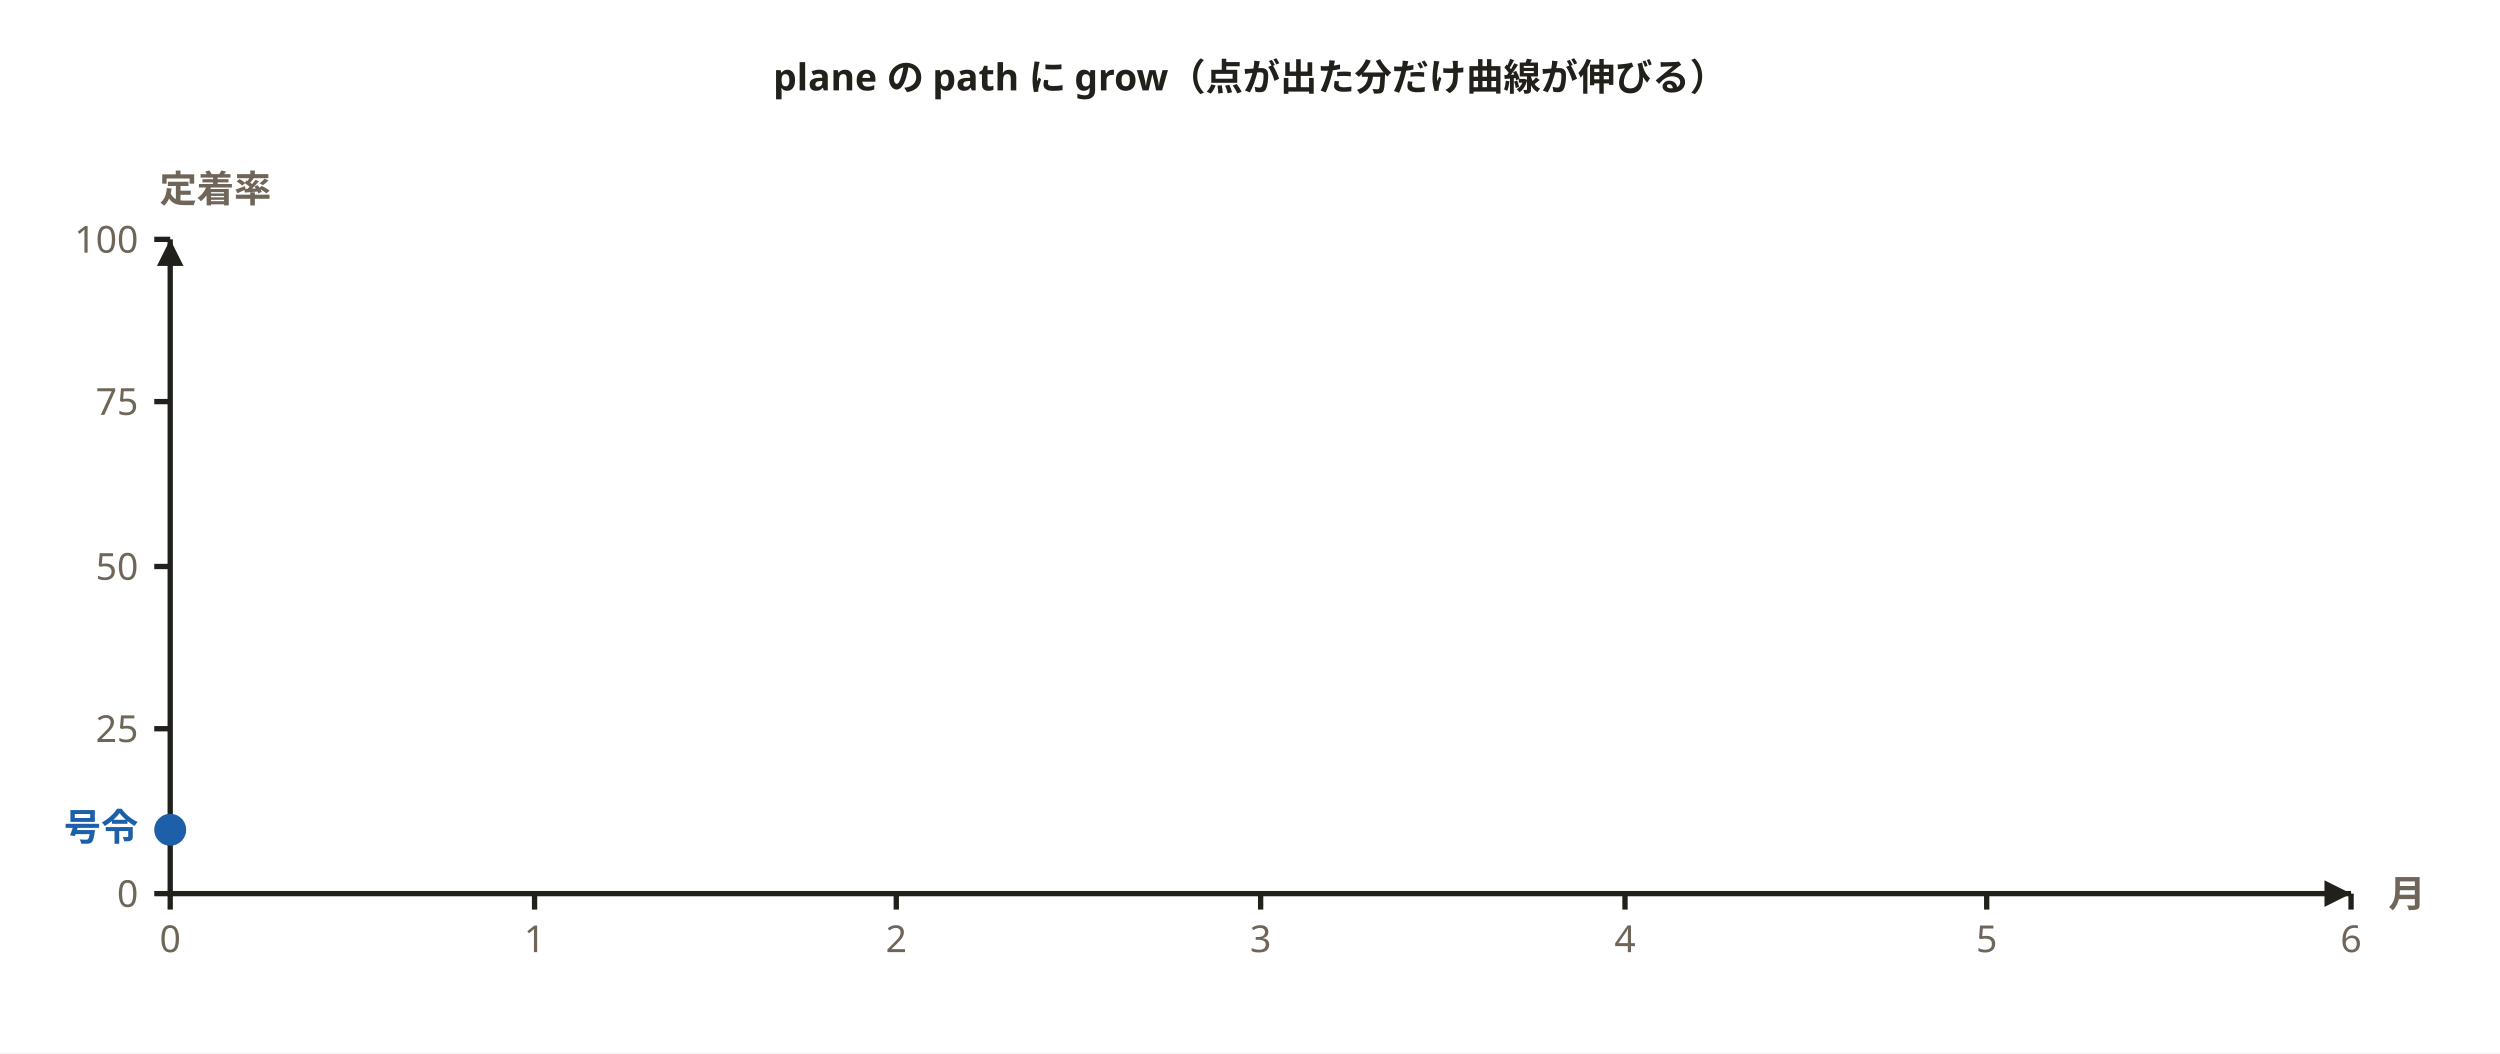
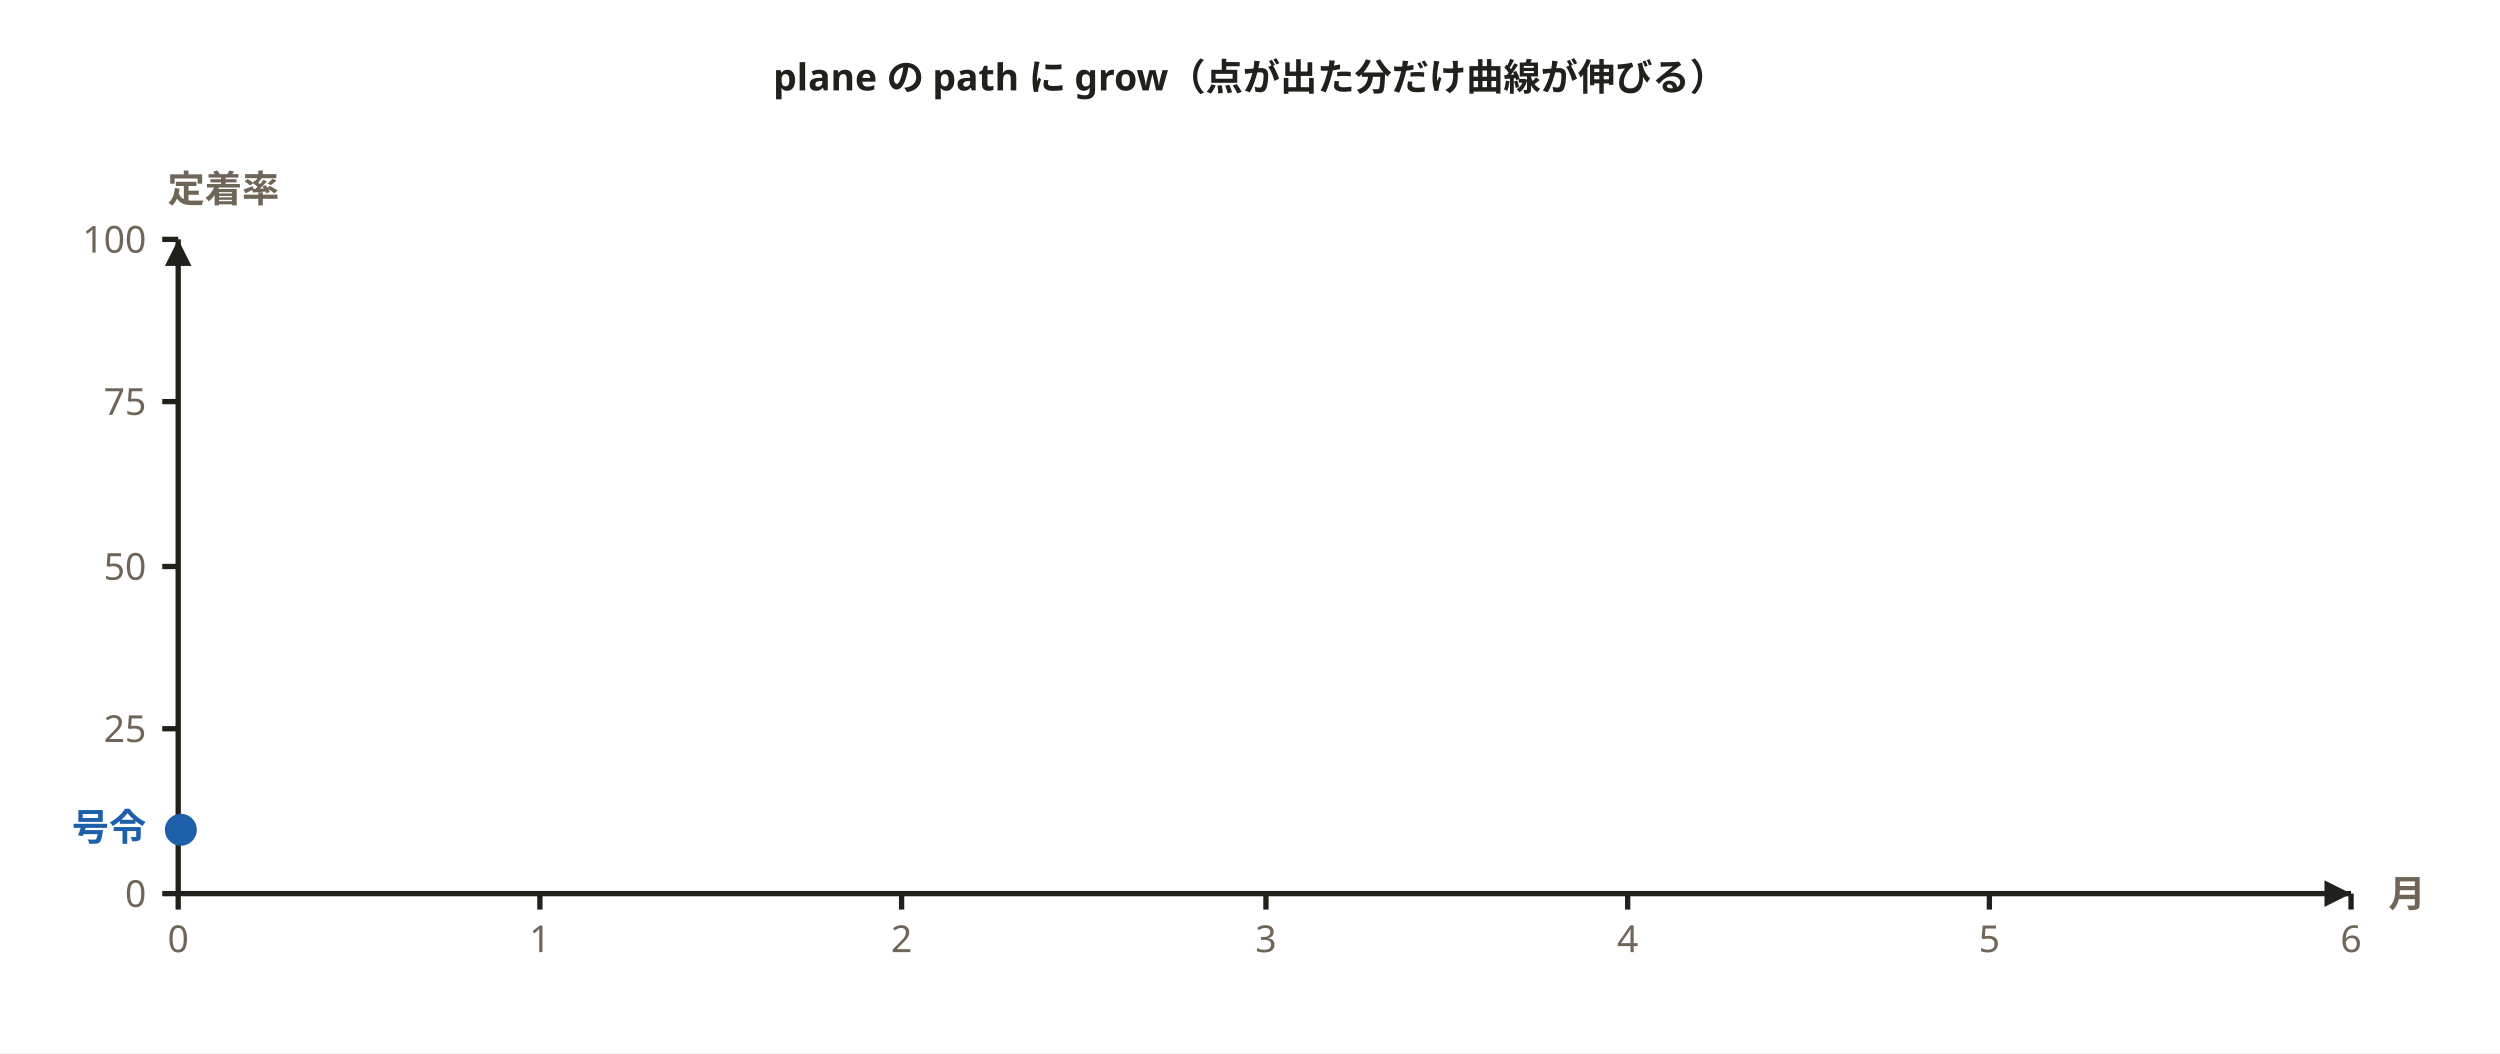
<svg xmlns="http://www.w3.org/2000/svg" width="940" height="396" viewBox="0 0 940 396" role="img" aria-labelledby="svg-title">
  <style>
    text { font-family: 'Hiragino Sans','Hiragino Kaku Gothic ProN','Yu Gothic','YuGothic',Meiryo,'Noto Sans JP',sans-serif; }
    .emoji { font-family: 'Noto Color Emoji','Segoe UI Emoji',sans-serif; }
  </style>
  <rect x="0" y="0" width="940" height="396" fill="#ffffff" />
  <text x="470" y="34" text-anchor="middle" font-size="14" font-weight="700" fill="#22201b">plane の path に grow（点が出た分だけ曲線が伸びる）</text>
-   <path d="M64,336 L884,336 M64,336 L64,90" fill="none" stroke="#22201b" stroke-width="2" />
+   <path d="M67,336 L884,336 M67,336 L67,90" fill="none" stroke="#22201b" stroke-width="2" />
  <polygon points="884,336 874,341 874,331" fill="#22201b" />
-   <polygon points="64,90 69,100 59,100" fill="#22201b" />
-   <path d="M64,336 L64,342 M201,336 L201,342 M337,336 L337,342 M474,336 L474,342 M611,336 L611,342 M747,336 L747,342 M884,336 L884,342 M64,336 L58,336 M64,274 L58,274 M64,213 L58,213 M64,151 L58,151 M64,90 L58,90" fill="none" stroke="#22201b" stroke-width="2" />
-   <circle cx="64" cy="312" r="6" fill="#1d5fa8" />
-   <text x="64" y="358" text-anchor="middle" font-size="14" fill="#6f6659">0</text>
-   <text x="201" y="358" text-anchor="middle" font-size="14" fill="#6f6659">1</text>
-   <text x="337" y="358" text-anchor="middle" font-size="14" fill="#6f6659">2</text>
-   <text x="474" y="358" text-anchor="middle" font-size="14" fill="#6f6659">3</text>
-   <text x="611" y="358" text-anchor="middle" font-size="14" fill="#6f6659">4</text>
-   <text x="747" y="358" text-anchor="middle" font-size="14" fill="#6f6659">5</text>
+   <polygon points="67,90 72,100 62,100" fill="#22201b" />
+   <path d="M67,336 L67,342 M203,336 L203,342 M339,336 L339,342 M476,336 L476,342 M612,336 L612,342 M748,336 L748,342 M884,336 L884,342 M67,336 L61,336 M67,274 L61,274 M67,213 L61,213 M67,151 L61,151 M67,90 L61,90" fill="none" stroke="#22201b" stroke-width="2" />
+   <circle cx="68" cy="312" r="6" fill="#1d5fa8" />
+   <text x="67" y="358" text-anchor="middle" font-size="14" fill="#6f6659">0</text>
+   <text x="203" y="358" text-anchor="middle" font-size="14" fill="#6f6659">1</text>
+   <text x="339" y="358" text-anchor="middle" font-size="14" fill="#6f6659">2</text>
+   <text x="476" y="358" text-anchor="middle" font-size="14" fill="#6f6659">3</text>
+   <text x="612" y="358" text-anchor="middle" font-size="14" fill="#6f6659">4</text>
+   <text x="748" y="358" text-anchor="middle" font-size="14" fill="#6f6659">5</text>
  <text x="884" y="358" text-anchor="middle" font-size="14" fill="#6f6659">6</text>
-   <text x="52" y="341" text-anchor="end" font-size="14" fill="#6f6659">0</text>
-   <text x="52" y="279" text-anchor="end" font-size="14" fill="#6f6659">25</text>
-   <text x="52" y="218" text-anchor="end" font-size="14" fill="#6f6659">50</text>
-   <text x="52" y="156" text-anchor="end" font-size="14" fill="#6f6659">75</text>
-   <text x="52" y="95" text-anchor="end" font-size="14" fill="#6f6659">100</text>
+   <text x="55" y="341" text-anchor="end" font-size="14" fill="#6f6659">0</text>
+   <text x="55" y="279" text-anchor="end" font-size="14" fill="#6f6659">25</text>
+   <text x="55" y="218" text-anchor="end" font-size="14" fill="#6f6659">50</text>
+   <text x="55" y="156" text-anchor="end" font-size="14" fill="#6f6659">75</text>
+   <text x="55" y="95" text-anchor="end" font-size="14" fill="#6f6659">100</text>
  <text x="898" y="341" font-size="14" font-weight="700" fill="#6f6659">月</text>
-   <text x="60" y="76" font-size="14" font-weight="700" fill="#6f6659">定着率</text>
-   <text x="52" y="316" text-anchor="end" font-size="14" font-weight="700" fill="#1d5fa8">号令</text>
+   <text x="63" y="76" font-size="14" font-weight="700" fill="#6f6659">定着率</text>
+   <text x="55" y="316" text-anchor="end" font-size="14" font-weight="700" fill="#1d5fa8">号令</text>
</svg>
